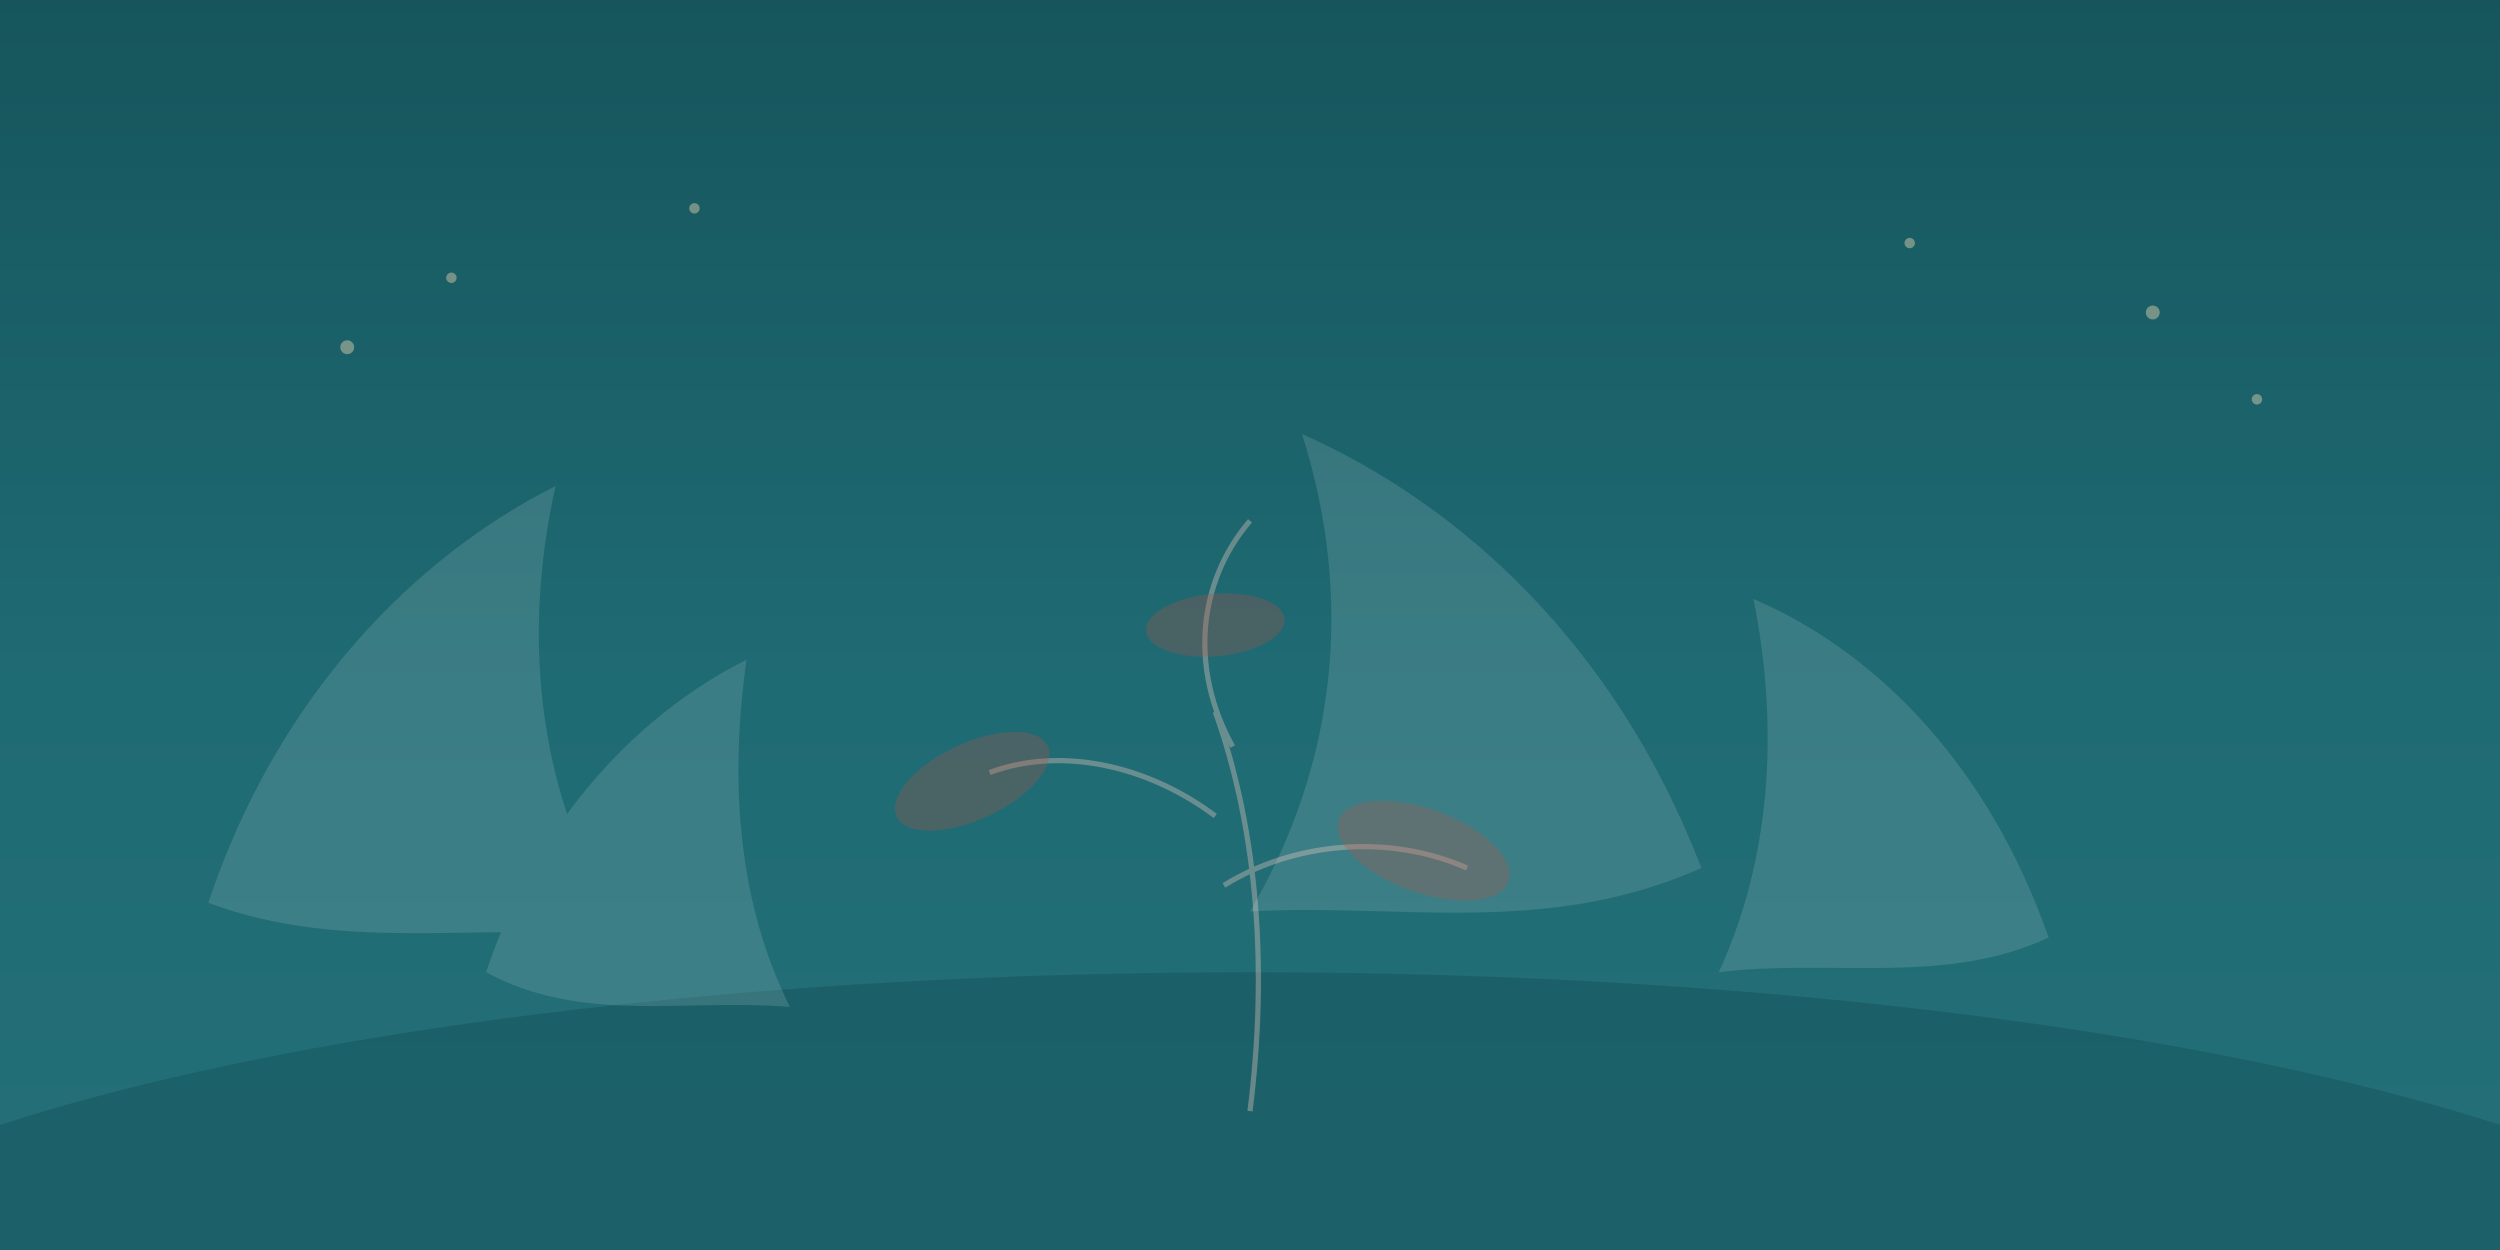
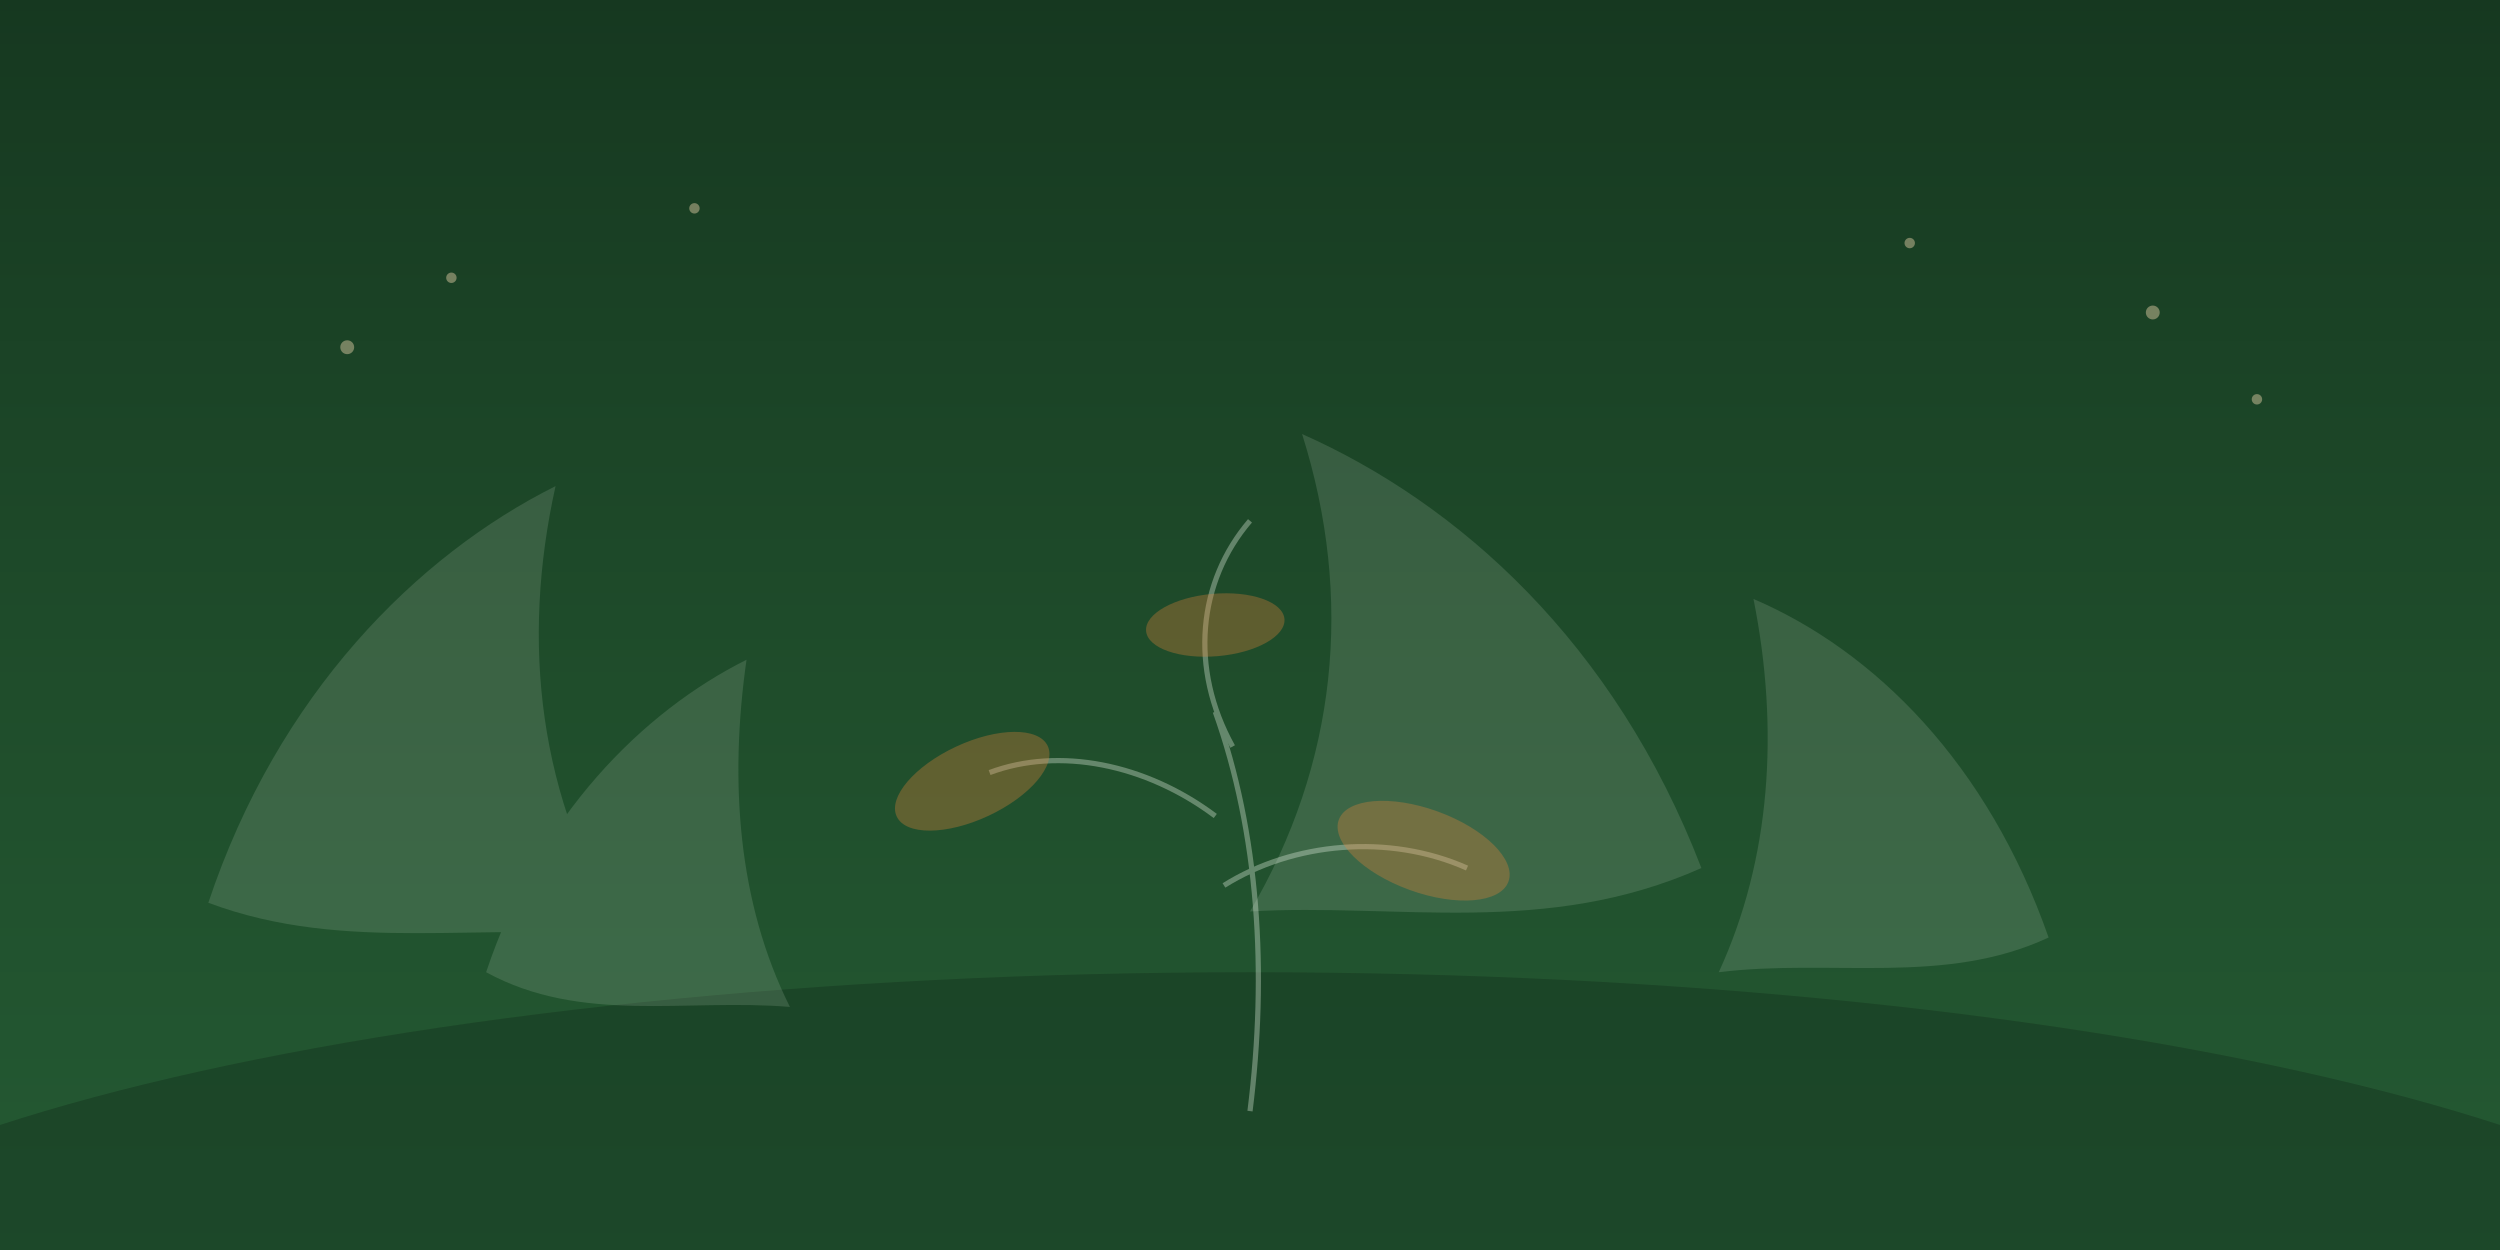
<svg xmlns="http://www.w3.org/2000/svg" viewBox="0 0 1440 720" width="1440" height="720" role="img" aria-hidden="true">
  <defs>
    <linearGradient id="sky" x1="0" y1="0" x2="0" y2="1">
-       <stop offset="0%" stop-color="#16555C" />
-       <stop offset="55%" stop-color="#1F6B74" />
-       <stop offset="100%" stop-color="#246F78" />
+       <stop offset="0%" stop-color="#163820" />
+       <stop offset="55%" stop-color="#1F4D2B" />
+       <stop offset="100%" stop-color="#245A33" />
    </linearGradient>
  </defs>
  <rect width="1440" height="720" fill="url(#sky)" />
-   <ellipse cx="720" cy="780" rx="900" ry="220" fill="#16555C" opacity="0.55" />
-   <g fill="#E6F3F4" opacity="0.14">
+   <ellipse cx="720" cy="780" rx="900" ry="220" fill="#163820" opacity="0.55" />
+   <g fill="#E6F2E1" opacity="0.14">
    <path d="M120 520c40-120 120-200 200-240-20 90-10 180 40 260-80-10-160 10-240-20z" />
    <path d="M280 560c30-90 90-150 150-180-10 70-5 140 25 200-60-5-120 10-175-20z" />
    <path d="M980 500c-50-130-140-210-230-250 30 95 20 190-30 275 85-5 170 15 260-25z" />
    <path d="M1180 540c-35-100-100-165-170-195 15 75 10 150-20 215 65-8 130 8 190-20z" />
  </g>
-   <g stroke="#F4CFC2" stroke-width="3" fill="none" opacity="0.35">
+   <g stroke="#E6F2E1" stroke-width="3" fill="none" opacity="0.35">
    <path d="M720 640c10-80 5-160-20-230" />
    <path d="M700 470c-40-30-90-40-130-25" />
    <path d="M705 510c40-25 95-30 140-10" />
    <path d="M710 430c-25-45-20-95 10-130" />
  </g>
-   <g fill="#B84F40" opacity="0.28">
+   <g fill="#E8833A" opacity="0.32">
    <ellipse cx="560" cy="450" rx="48" ry="22" transform="rotate(-25 560 450)" />
    <ellipse cx="820" cy="490" rx="52" ry="24" transform="rotate(20 820 490)" />
    <ellipse cx="700" cy="360" rx="40" ry="18" transform="rotate(-5 700 360)" />
  </g>
  <g fill="#FFE2B8" opacity="0.4">
    <circle cx="200" cy="200" r="4" />
    <circle cx="260" cy="160" r="3" />
    <circle cx="1240" cy="180" r="4" />
    <circle cx="1300" cy="230" r="3" />
    <circle cx="400" cy="120" r="3" />
    <circle cx="1100" cy="140" r="3" />
  </g>
</svg>
